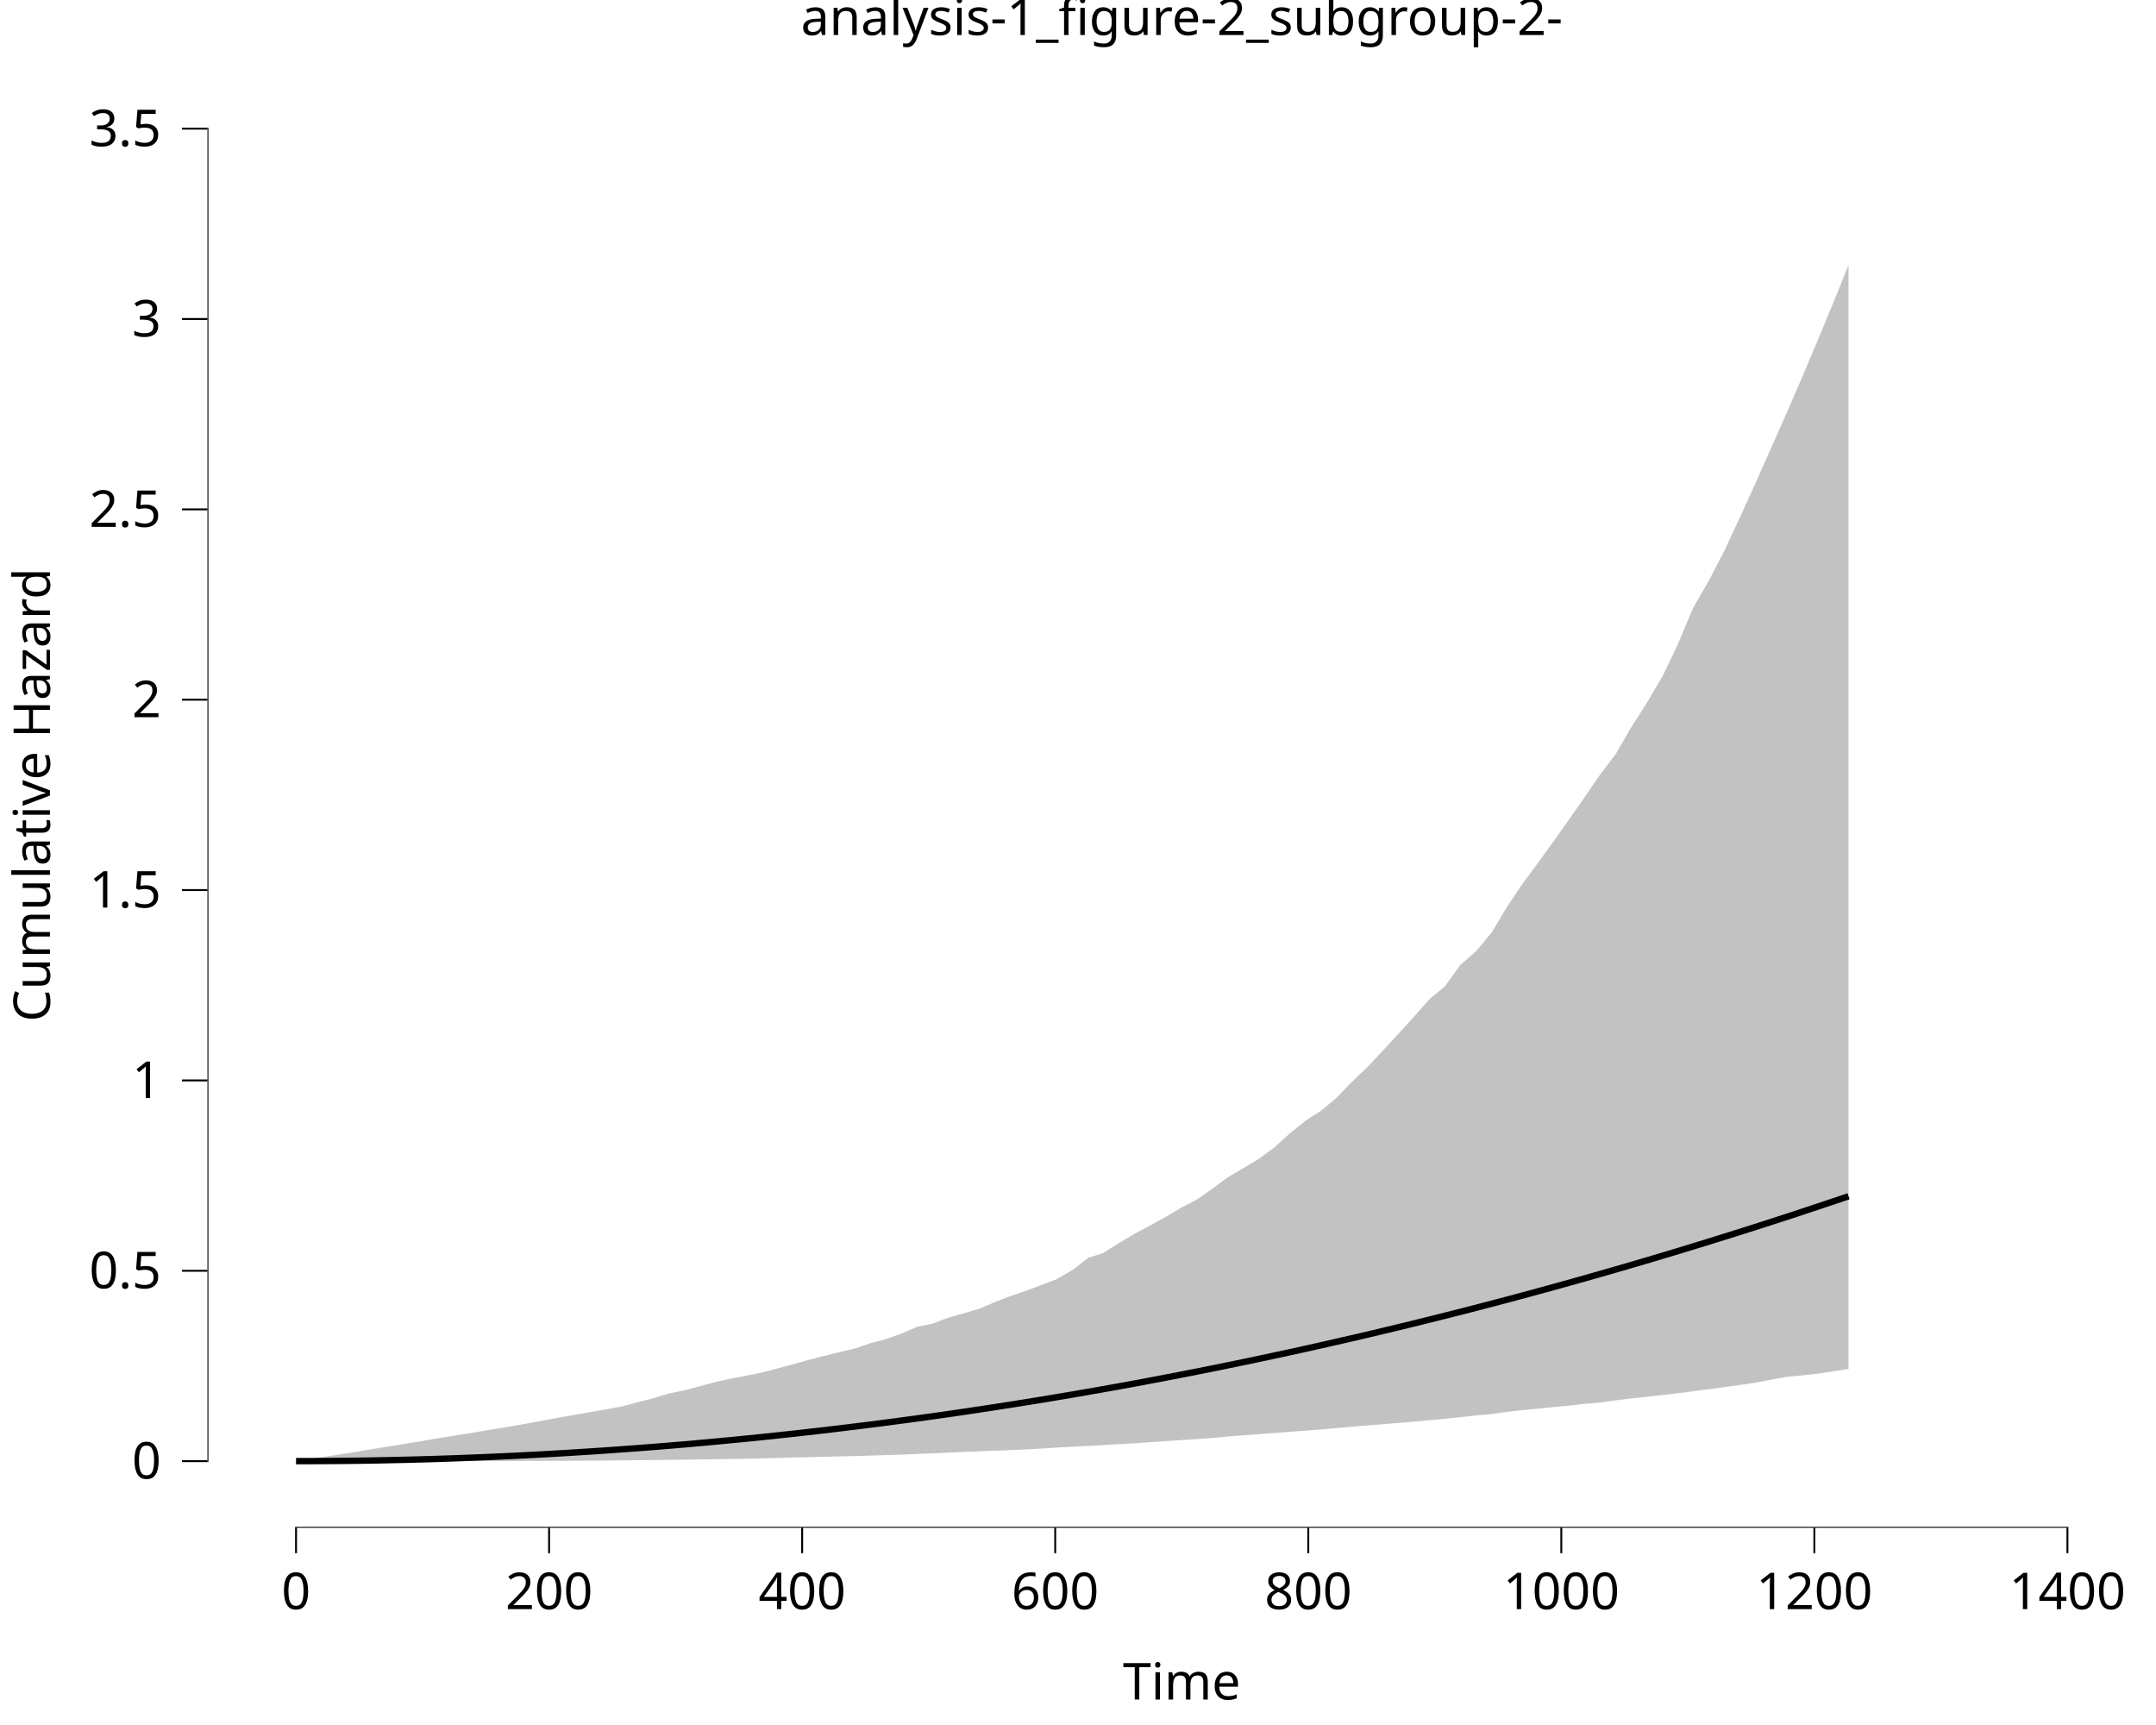
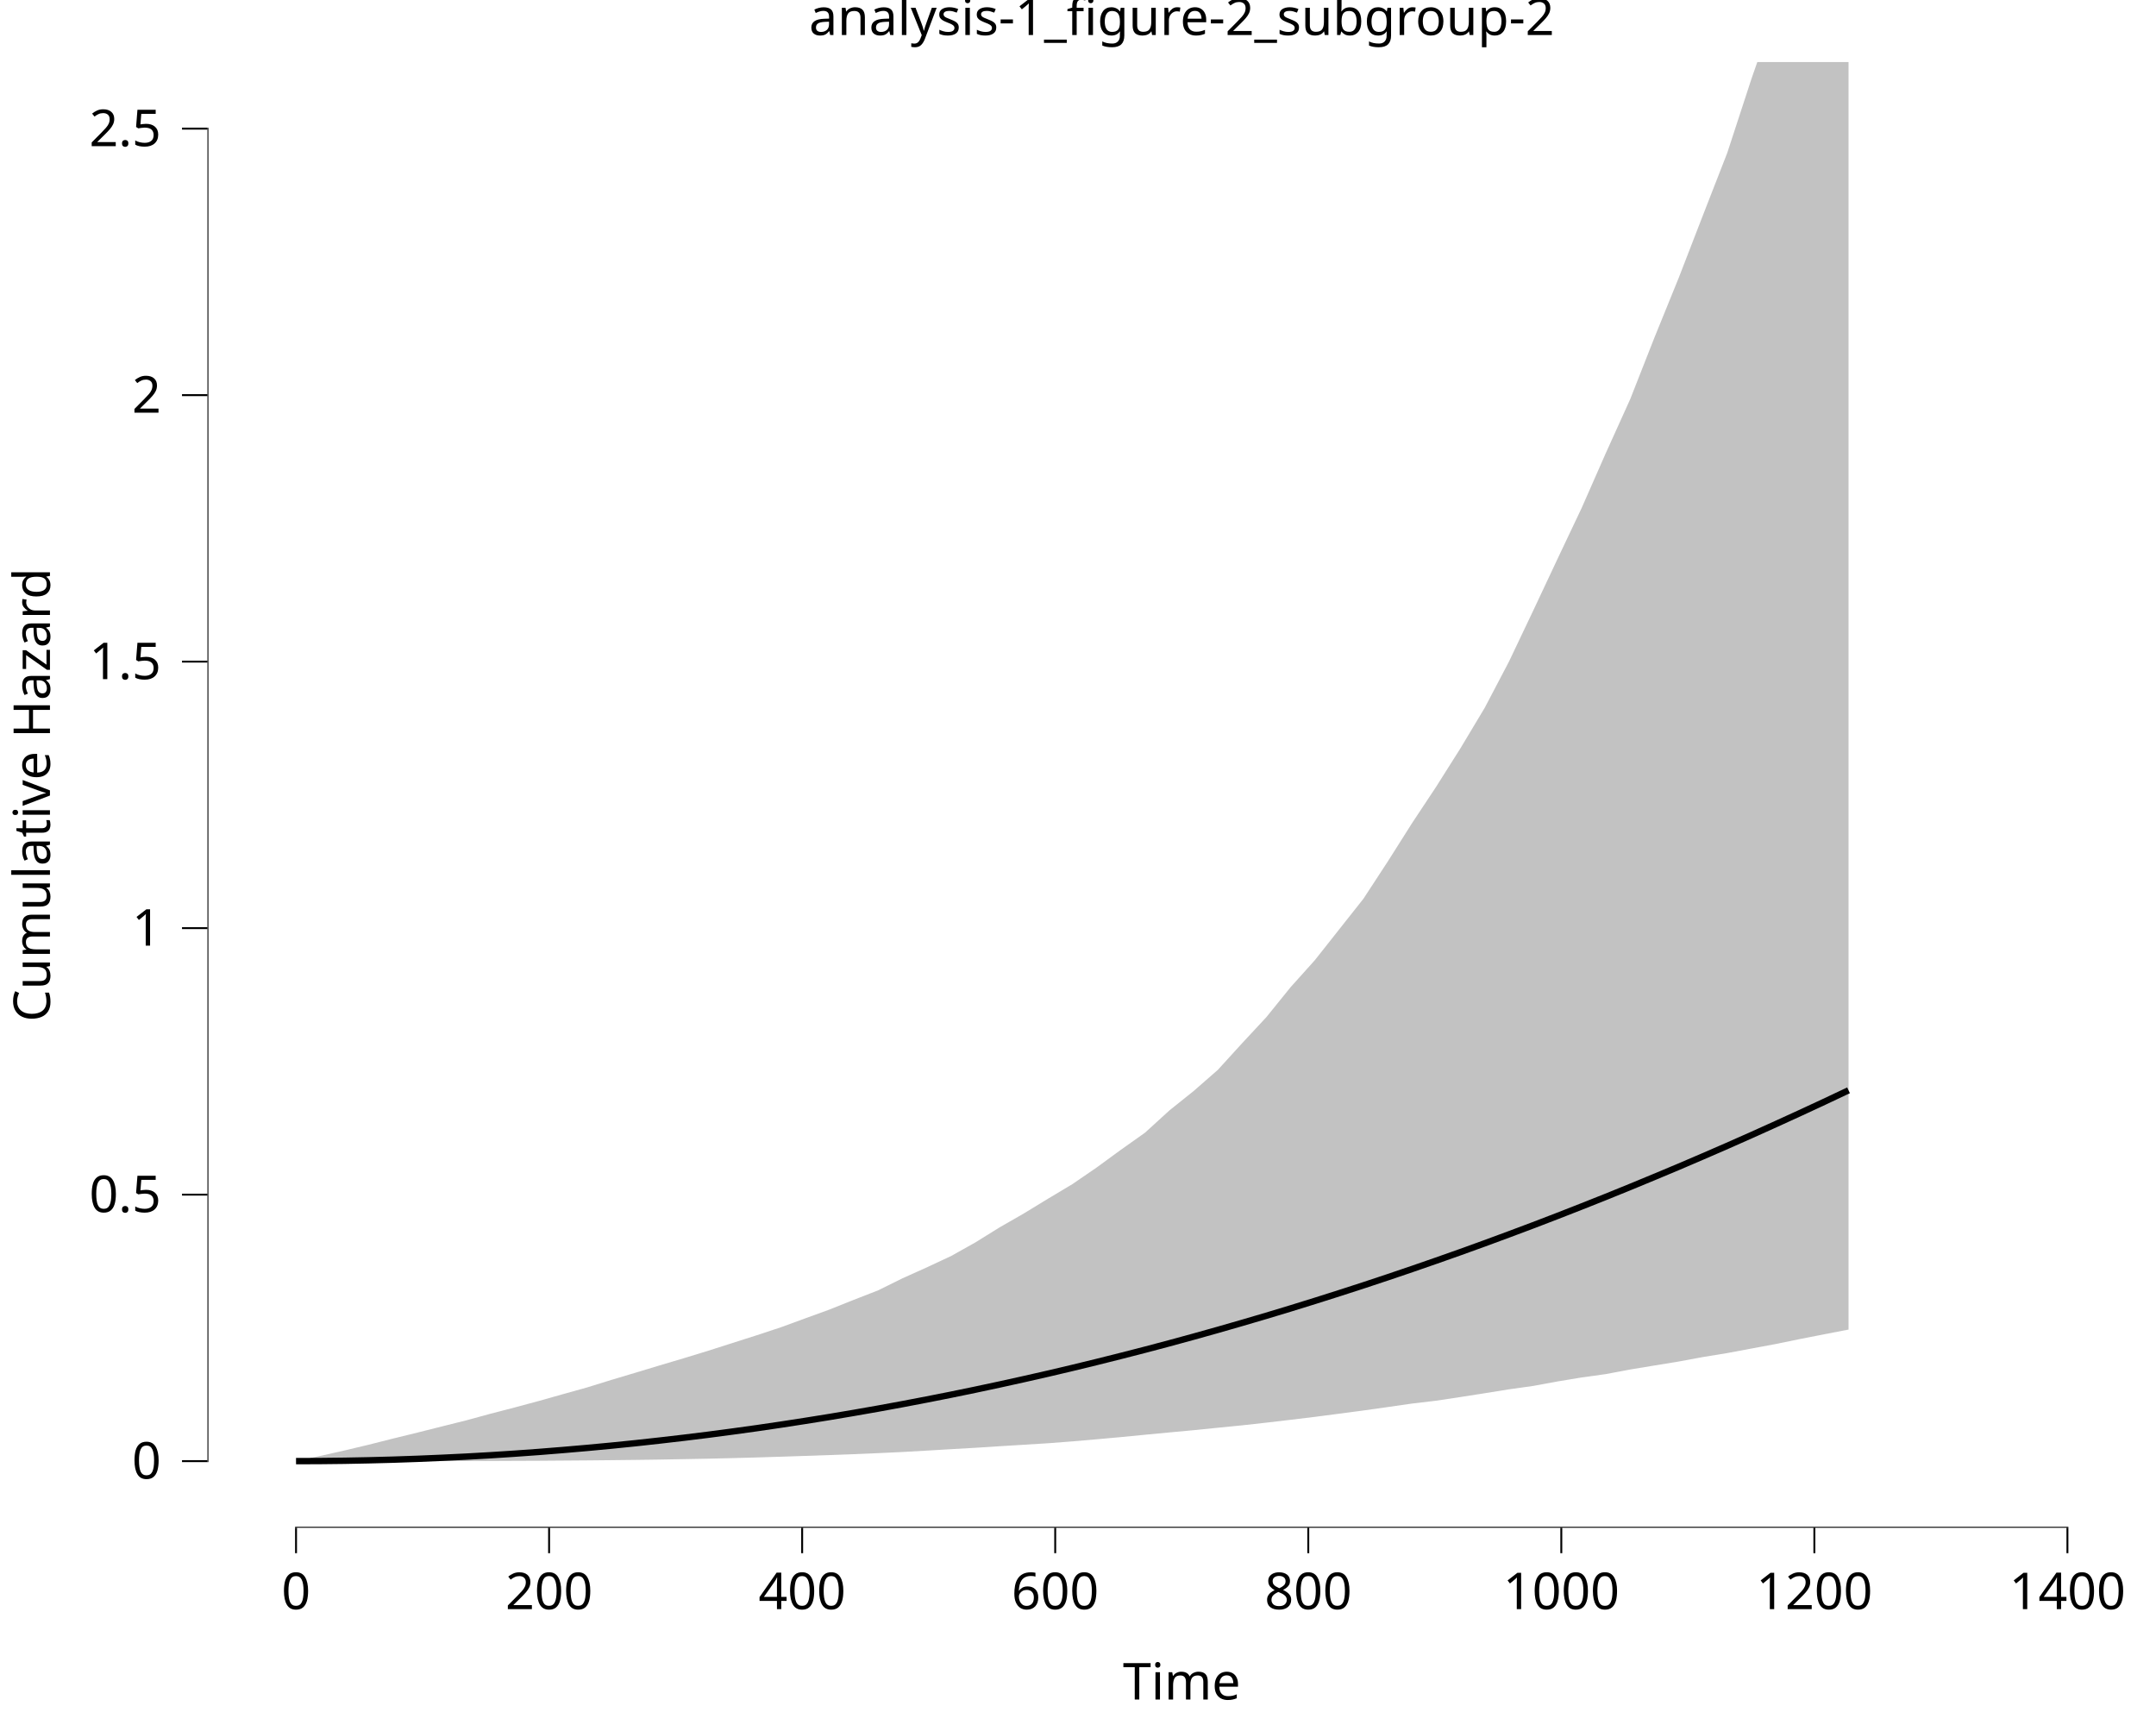
<svg xmlns="http://www.w3.org/2000/svg" class="svglite" data-engine-version="2.0" width="720.00pt" height="576.00pt" viewBox="0 0 720.00 576.00">
  <defs>
    <style type="text/css">
    .svglite line, .svglite polyline, .svglite polygon, .svglite path, .svglite rect, .svglite circle {
      fill: none;
      stroke: #000000;
      stroke-linecap: round;
      stroke-linejoin: round;
      stroke-miterlimit: 10.00;
    }
  </style>
  </defs>
  <rect width="100%" height="100%" style="stroke: none; fill: #FFFFFF;" />
  <defs>
    <clipPath id="cpMC4wMHw3MjAuMDB8MC4wMHw1NzYuMDA=">
      <rect x="0.00" y="0.00" width="720.00" height="576.00" />
    </clipPath>
  </defs>
  <g clip-path="url(#cpMC4wMHw3MjAuMDB8MC4wMHw1NzYuMDA=)">
    <rect x="-0" y="0.00" width="720.00" height="576.00" style="stroke-width: 10.67; stroke: none;" />
  </g>
  <defs>
    <clipPath id="cpNjkuMjh8NzIwLjAwfDIwLjcxfDUxMC4xNA==">
      <rect x="69.28" y="20.71" width="650.72" height="489.43" />
    </clipPath>
  </defs>
  <g clip-path="url(#cpNjkuMjh8NzIwLjAwfDIwLjcxfDUxMC4xNA==)">
    <rect x="69.28" y="20.71" width="650.72" height="489.43" style="stroke-width: 10.67; stroke: none;" />
-     <polygon points="98.86,487.89 103.93,487.14 109.43,486.29 114.50,485.49 119.57,484.68 124.64,483.83 130.13,482.94 135.20,482.13 140.27,481.31 145.34,480.41 150.83,479.54 155.91,478.72 160.98,477.87 166.47,476.96 171.54,476.13 176.61,475.22 181.68,474.27 187.17,473.25 192.24,472.37 197.31,471.49 202.38,470.61 207.88,469.58 212.95,468.21 218.02,466.94 223.09,465.37 228.58,464.24 233.65,462.89 238.72,461.53 244.22,460.30 249.29,459.37 254.36,458.31 259.43,456.99 264.92,455.53 269.99,454.10 275.06,452.79 280.13,451.56 285.63,450.25 290.70,448.49 295.77,447.16 301.26,445.21 306.33,443.02 311.40,442.01 316.47,440.04 321.96,438.47 327.03,437.01 332.11,434.83 337.18,432.86 342.67,431.00 347.74,429.08 352.81,427.17 358.30,423.98 363.37,420.02 368.44,418.37 373.51,415.17 379.01,411.92 384.08,409.19 389.15,406.43 394.22,403.41 399.71,400.53 404.78,396.99 409.85,393.21 414.92,390.22 420.42,386.94 425.49,383.22 430.56,378.62 436.05,374.17 441.12,370.92 446.19,366.70 451.26,361.45 456.76,356.18 461.83,350.80 466.90,345.32 471.97,339.75 477.46,333.55 482.53,329.35 487.60,322.28 493.09,317.47 498.16,311.34 503.24,302.87 508.31,295.31 513.80,287.86 518.87,280.85 523.94,273.71 529.01,266.44 534.50,258.43 539.57,251.82 544.64,243.03 549.72,235.07 555.21,225.83 560.28,215.24 565.35,203.11 570.84,193.58 575.91,183.78 580.98,172.91 586.05,161.77 591.55,149.40 596.62,137.97 601.69,126.27 606.76,114.30 612.25,101.03 617.32,88.50 617.32,457.12 612.25,457.90 606.76,458.73 601.69,459.27 596.62,459.75 591.55,460.68 586.05,461.75 580.98,462.46 575.91,463.16 570.84,463.85 565.35,464.57 560.28,465.23 555.21,465.83 549.72,466.43 544.64,466.96 539.57,467.60 534.50,468.29 529.01,468.78 523.94,469.35 518.87,469.85 513.80,470.34 508.31,470.86 503.24,471.44 498.16,472.17 493.09,472.61 487.60,473.22 482.53,473.75 477.46,474.22 471.97,474.72 466.90,475.14 461.83,475.56 456.76,475.96 451.26,476.41 446.19,476.87 441.12,477.31 436.05,477.70 430.56,478.12 425.49,478.50 420.42,478.88 414.92,479.30 409.85,479.68 404.78,480.18 399.71,480.53 394.22,480.88 389.15,481.21 384.08,481.57 379.01,481.91 373.51,482.24 368.44,482.53 363.37,482.81 358.30,483.08 352.81,483.37 347.74,483.69 342.67,483.98 337.18,484.22 332.11,484.42 327.03,484.61 321.96,484.80 316.47,485.05 311.40,485.29 306.33,485.48 301.26,485.72 295.77,485.88 290.70,486.03 285.63,486.19 280.13,486.32 275.06,486.44 269.99,486.56 264.92,486.69 259.43,486.84 254.36,486.98 249.29,487.08 244.22,487.17 238.72,487.25 233.65,487.33 228.58,487.40 223.09,487.47 218.02,487.53 212.95,487.59 207.88,487.65 202.38,487.69 197.31,487.72 192.24,487.75 187.17,487.78 181.68,487.80 176.61,487.82 171.54,487.83 166.47,487.85 160.98,487.86 155.91,487.87 150.83,487.88 145.34,487.88 140.27,487.89 135.20,487.89 130.13,487.89 124.64,487.89 119.57,487.89 114.50,487.89 109.43,487.89 103.93,487.89 98.86,487.89 " style="stroke-width: 0.00; stroke: none; stroke-linecap: butt; fill: #333333; fill-opacity: 0.30;" />
-     <polyline points="98.86,487.89 103.93,487.14 109.43,486.29 114.50,485.49 119.57,484.68 124.64,483.83 130.13,482.94 135.20,482.13 140.27,481.31 145.34,480.41 150.83,479.54 155.91,478.72 160.98,477.87 166.47,476.96 171.54,476.13 176.61,475.22 181.68,474.27 187.17,473.25 192.24,472.37 197.31,471.49 202.38,470.61 207.88,469.58 212.95,468.21 218.02,466.94 223.09,465.37 228.58,464.24 233.65,462.89 238.72,461.53 244.22,460.30 249.29,459.37 254.36,458.31 259.43,456.99 264.92,455.53 269.99,454.10 275.06,452.79 280.13,451.56 285.63,450.25 290.70,448.49 295.77,447.16 301.26,445.21 306.33,443.02 311.40,442.01 316.47,440.04 321.96,438.47 327.03,437.01 332.11,434.83 337.18,432.86 342.67,431.00 347.74,429.08 352.81,427.17 358.30,423.98 363.37,420.02 368.44,418.37 373.51,415.17 379.01,411.92 384.08,409.19 389.15,406.43 394.22,403.41 399.71,400.53 404.78,396.99 409.85,393.21 414.92,390.22 420.42,386.94 425.49,383.22 430.56,378.62 436.05,374.17 441.12,370.92 446.19,366.70 451.26,361.45 456.76,356.18 461.83,350.80 466.90,345.32 471.97,339.75 477.46,333.55 482.53,329.35 487.60,322.28 493.09,317.47 498.16,311.34 503.24,302.87 508.31,295.31 513.80,287.86 518.87,280.85 523.94,273.71 529.01,266.44 534.50,258.43 539.57,251.82 544.64,243.03 549.72,235.07 555.21,225.83 560.28,215.24 565.35,203.11 570.84,193.58 575.91,183.78 580.98,172.91 586.05,161.77 591.55,149.40 596.62,137.97 601.69,126.27 606.76,114.30 612.25,101.03 617.32,88.50 " style="stroke-width: 1.07; stroke: none; stroke-linecap: butt;" />
-     <polyline points="617.32,457.12 612.25,457.90 606.76,458.73 601.69,459.27 596.62,459.75 591.55,460.68 586.05,461.75 580.98,462.46 575.91,463.16 570.84,463.85 565.35,464.57 560.28,465.23 555.21,465.83 549.72,466.43 544.64,466.96 539.57,467.60 534.50,468.29 529.01,468.78 523.94,469.35 518.87,469.85 513.80,470.34 508.31,470.86 503.24,471.44 498.16,472.17 493.09,472.61 487.60,473.22 482.53,473.75 477.46,474.22 471.97,474.72 466.90,475.14 461.83,475.56 456.76,475.96 451.26,476.41 446.19,476.87 441.12,477.31 436.05,477.70 430.56,478.12 425.49,478.50 420.42,478.88 414.92,479.30 409.85,479.68 404.78,480.18 399.71,480.53 394.22,480.88 389.15,481.21 384.08,481.57 379.01,481.91 373.51,482.24 368.44,482.53 363.37,482.81 358.30,483.08 352.81,483.37 347.74,483.69 342.67,483.98 337.18,484.22 332.11,484.42 327.03,484.61 321.96,484.80 316.47,485.05 311.40,485.29 306.33,485.48 301.26,485.72 295.77,485.88 290.70,486.03 285.63,486.19 280.13,486.32 275.06,486.44 269.99,486.56 264.92,486.69 259.43,486.84 254.36,486.98 249.29,487.08 244.22,487.17 238.72,487.25 233.65,487.33 228.58,487.40 223.09,487.47 218.02,487.53 212.95,487.59 207.88,487.65 202.38,487.69 197.31,487.72 192.24,487.75 187.17,487.78 181.68,487.80 176.61,487.82 171.54,487.83 166.47,487.85 160.98,487.86 155.91,487.87 150.83,487.88 145.34,487.88 140.27,487.89 135.20,487.89 130.13,487.89 124.64,487.89 119.57,487.89 114.50,487.89 109.43,487.89 103.93,487.89 98.86,487.89 " style="stroke-width: 1.07; stroke: none; stroke-linecap: butt;" />
-     <polyline points="98.86,487.89 103.93,487.88 109.43,487.85 114.50,487.81 119.57,487.75 124.64,487.67 130.13,487.56 135.20,487.45 140.27,487.32 145.34,487.17 150.83,486.99 155.91,486.80 160.98,486.60 166.47,486.36 171.54,486.13 176.61,485.87 181.68,485.60 187.17,485.29 192.24,484.98 197.31,484.66 202.38,484.32 207.88,483.93 212.95,483.56 218.02,483.17 223.09,482.76 228.58,482.30 233.65,481.85 238.72,481.39 244.22,480.87 249.29,480.38 254.36,479.86 259.43,479.33 264.92,478.74 269.99,478.17 275.06,477.59 280.13,476.99 285.63,476.32 290.70,475.69 295.77,475.04 301.26,474.31 306.33,473.63 311.40,472.93 316.47,472.21 321.96,471.41 327.03,470.65 332.11,469.88 337.18,469.09 342.67,468.22 347.74,467.40 352.81,466.55 358.30,465.63 363.37,464.75 368.44,463.86 373.51,462.95 379.01,461.95 384.08,461.00 389.15,460.04 394.22,459.06 399.71,457.98 404.78,456.97 409.85,455.94 414.92,454.90 420.42,453.74 425.49,452.66 430.56,451.57 436.05,450.36 441.12,449.22 446.19,448.07 451.26,446.91 456.76,445.63 461.83,444.42 466.90,443.21 471.97,441.97 477.46,440.61 482.53,439.34 487.60,438.06 493.09,436.65 498.16,435.32 503.24,433.99 508.31,432.63 513.80,431.14 518.87,429.75 523.94,428.35 529.01,426.92 534.50,425.36 539.57,423.90 544.64,422.43 549.72,420.94 555.21,419.30 560.28,417.78 565.35,416.23 570.84,414.54 575.91,412.96 580.98,411.37 586.05,409.76 591.55,407.99 596.62,406.35 601.69,404.68 606.76,403.00 612.25,401.16 617.32,399.45 " style="stroke-width: 2.13; stroke-linecap: butt;" />
+     <polygon points="98.86,487.89 106.96,486.15 115.06,484.33 123.16,482.40 131.27,480.35 139.37,478.37 147.47,476.33 155.57,474.31 163.67,472.10 171.77,470.00 179.87,467.82 187.97,465.54 196.07,463.28 204.17,460.77 212.27,458.35 220.38,455.90 228.48,453.49 236.58,451.01 244.68,448.42 252.78,445.84 260.88,443.16 268.98,440.19 277.08,437.25 285.18,434.01 293.28,430.85 301.39,426.84 309.49,423.20 317.59,419.42 325.69,414.88 333.79,409.85 341.89,405.20 349.99,400.26 358.09,395.42 366.19,389.87 374.29,383.95 382.39,378.21 390.50,370.81 398.60,364.32 406.70,357.24 414.80,348.35 422.90,339.65 431.00,329.63 439.10,320.61 447.20,310.36 455.30,300.13 463.40,287.74 471.51,274.93 479.61,262.70 487.71,249.88 495.81,236.37 503.91,220.94 512.01,203.91 520.11,186.68 528.21,169.59 536.31,151.19 544.41,133.29 552.51,112.70 560.62,92.75 568.72,71.82 576.82,51.05 584.92,26.27 593.02,3.01 601.12,-19.66 609.22,-44.50 617.32,-71.29 617.32,443.96 609.22,445.53 601.12,447.12 593.02,448.78 584.92,450.29 576.82,451.81 568.72,453.13 560.62,454.63 552.51,455.96 544.41,457.29 536.31,458.82 528.21,459.95 520.11,461.29 512.01,462.78 503.91,463.92 495.81,465.22 487.71,466.49 479.61,467.71 471.51,468.67 463.40,469.84 455.30,470.98 447.20,472.05 439.10,473.11 431.00,474.09 422.90,475.04 414.80,475.94 406.70,476.74 398.60,477.56 390.50,478.31 382.39,479.08 374.29,479.87 366.19,480.60 358.09,481.30 349.99,481.92 341.89,482.42 333.79,482.92 325.69,483.44 317.59,483.90 309.49,484.38 301.39,484.84 293.28,485.22 285.18,485.56 277.08,485.86 268.98,486.14 260.88,486.41 252.78,486.66 244.68,486.88 236.58,487.07 228.48,487.22 220.38,487.37 212.27,487.48 204.17,487.57 196.07,487.65 187.97,487.71 179.87,487.77 171.77,487.80 163.67,487.84 155.57,487.86 147.47,487.87 139.37,487.88 131.27,487.89 123.16,487.89 115.06,487.89 106.96,487.89 98.86,487.89 " style="stroke-width: 0.00; stroke: none; stroke-linecap: butt; fill: #333333; fill-opacity: 0.30;" />
+     <polyline points="98.86,487.89 106.96,486.15 115.06,484.33 123.16,482.40 131.27,480.35 139.37,478.37 147.47,476.33 155.57,474.31 163.67,472.10 171.77,470.00 179.87,467.82 187.97,465.54 196.07,463.28 204.17,460.77 212.27,458.35 220.38,455.90 228.48,453.49 236.58,451.01 244.68,448.42 252.78,445.84 260.88,443.16 268.98,440.19 277.08,437.25 285.18,434.01 293.28,430.85 301.39,426.84 309.49,423.20 317.59,419.42 325.69,414.88 333.79,409.85 341.89,405.20 349.99,400.26 358.09,395.42 366.19,389.87 374.29,383.95 382.39,378.21 390.50,370.81 398.60,364.32 406.70,357.24 414.80,348.35 422.90,339.65 431.00,329.63 439.10,320.61 447.20,310.36 455.30,300.13 463.40,287.74 471.51,274.93 479.61,262.70 487.71,249.88 495.81,236.37 503.91,220.94 512.01,203.91 520.11,186.68 528.21,169.59 536.31,151.19 544.41,133.29 552.51,112.70 560.62,92.75 568.72,71.82 576.82,51.05 584.92,26.27 593.02,3.01 601.12,-19.66 609.22,-44.50 617.32,-71.29 " style="stroke-width: 1.07; stroke: none; stroke-linecap: butt;" />
+     <polyline points="617.32,443.96 609.22,445.53 601.12,447.12 593.02,448.78 584.92,450.29 576.82,451.81 568.72,453.13 560.62,454.63 552.51,455.96 544.41,457.29 536.31,458.82 528.21,459.95 520.11,461.29 512.01,462.78 503.91,463.92 495.81,465.22 487.71,466.49 479.61,467.71 471.51,468.67 463.40,469.84 455.30,470.98 447.20,472.05 439.10,473.11 431.00,474.09 422.90,475.04 414.80,475.94 406.70,476.74 398.60,477.56 390.50,478.31 382.39,479.08 374.29,479.87 366.19,480.60 358.09,481.30 349.99,481.92 341.89,482.42 333.79,482.92 325.69,483.44 317.59,483.90 309.49,484.38 301.39,484.84 293.28,485.22 285.18,485.56 277.08,485.86 268.98,486.14 260.88,486.41 252.78,486.66 244.68,486.88 236.58,487.07 228.48,487.22 220.38,487.37 212.27,487.48 204.17,487.57 196.07,487.65 187.97,487.71 179.87,487.77 171.77,487.80 163.67,487.84 155.57,487.86 147.47,487.87 139.37,487.88 131.27,487.89 123.16,487.89 115.06,487.89 106.96,487.89 98.86,487.89 " style="stroke-width: 1.07; stroke: none; stroke-linecap: butt;" />
+     <polyline points="98.86,487.89 106.96,487.86 115.06,487.77 123.16,487.61 131.27,487.40 139.37,487.12 147.47,486.78 155.57,486.39 163.67,485.93 171.77,485.41 179.87,484.83 187.97,484.18 196.07,483.48 204.17,482.72 212.27,481.90 220.38,481.01 228.48,480.07 236.58,479.07 244.68,478.00 252.78,476.88 260.88,475.69 268.98,474.44 277.08,473.14 285.18,471.77 293.28,470.35 301.39,468.86 309.49,467.31 317.59,465.71 325.69,464.04 333.79,462.31 341.89,460.52 349.99,458.68 358.09,456.77 366.19,454.80 374.29,452.77 382.39,450.69 390.50,448.54 398.60,446.33 406.70,444.06 414.80,441.73 422.90,439.35 431.00,436.90 439.10,434.39 447.20,431.82 455.30,429.20 463.40,426.51 471.51,423.76 479.61,420.95 487.71,418.09 495.81,415.16 503.91,412.17 512.01,409.13 520.11,406.02 528.21,402.85 536.31,399.63 544.41,396.34 552.51,392.99 560.62,389.59 568.72,386.12 576.82,382.60 584.92,379.01 593.02,375.36 601.12,371.66 609.22,367.90 617.32,364.07 " style="stroke-width: 2.13; stroke-linecap: butt;" />
    <line x1="98.54" y1="510.14" x2="690.74" y2="510.14" style="stroke-width: 0.64; stroke-linecap: butt;" />
    <line x1="69.28" y1="488.21" x2="69.28" y2="42.64" style="stroke-width: 0.64; stroke-linecap: butt;" />
    <rect x="69.28" y="20.71" width="650.72" height="489.43" style="stroke-width: 0.00; stroke: none;" />
  </g>
  <g clip-path="url(#cpMC4wMHw3MjAuMDB8MC4wMHw1NzYuMDA=)">
    <polyline points="69.28,510.14 69.28,20.71 " style="stroke-width: 0.00; stroke: none; stroke-linecap: butt;" />
    <text x="53.81" y="493.74" text-anchor="end" style="font-size: 17.00px; font-family: sans;" textLength="9.46px" lengthAdjust="spacingAndGlyphs">0</text>
-     <text x="53.81" y="430.18" text-anchor="end" style="font-size: 17.00px; font-family: sans;" textLength="23.63px" lengthAdjust="spacingAndGlyphs">0.5</text>
-     <text x="53.81" y="366.62" text-anchor="end" style="font-size: 17.00px; font-family: sans;" textLength="9.46px" lengthAdjust="spacingAndGlyphs">1</text>
-     <text x="53.81" y="303.05" text-anchor="end" style="font-size: 17.00px; font-family: sans;" textLength="23.63px" lengthAdjust="spacingAndGlyphs">1.5</text>
-     <text x="53.81" y="239.49" text-anchor="end" style="font-size: 17.00px; font-family: sans;" textLength="9.46px" lengthAdjust="spacingAndGlyphs">2</text>
-     <text x="53.81" y="175.93" text-anchor="end" style="font-size: 17.00px; font-family: sans;" textLength="23.63px" lengthAdjust="spacingAndGlyphs">2.5</text>
-     <text x="53.81" y="112.37" text-anchor="end" style="font-size: 17.00px; font-family: sans;" textLength="9.46px" lengthAdjust="spacingAndGlyphs">3</text>
-     <text x="53.81" y="48.80" text-anchor="end" style="font-size: 17.00px; font-family: sans;" textLength="23.63px" lengthAdjust="spacingAndGlyphs">3.5</text>
+     <text x="53.81" y="404.75" text-anchor="end" style="font-size: 17.00px; font-family: sans;" textLength="23.63px" lengthAdjust="spacingAndGlyphs">0.5</text>
+     <text x="53.81" y="315.77" text-anchor="end" style="font-size: 17.00px; font-family: sans;" textLength="9.46px" lengthAdjust="spacingAndGlyphs">1</text>
+     <text x="53.81" y="226.78" text-anchor="end" style="font-size: 17.00px; font-family: sans;" textLength="23.63px" lengthAdjust="spacingAndGlyphs">1.5</text>
+     <text x="53.81" y="137.79" text-anchor="end" style="font-size: 17.00px; font-family: sans;" textLength="9.46px" lengthAdjust="spacingAndGlyphs">2</text>
+     <text x="53.81" y="48.80" text-anchor="end" style="font-size: 17.00px; font-family: sans;" textLength="23.63px" lengthAdjust="spacingAndGlyphs">2.5</text>
    <polyline points="60.78,487.89 69.28,487.89 " style="stroke-width: 0.64; stroke-linecap: butt;" />
-     <polyline points="60.78,424.33 69.28,424.33 " style="stroke-width: 0.64; stroke-linecap: butt;" />
-     <polyline points="60.78,360.77 69.28,360.77 " style="stroke-width: 0.64; stroke-linecap: butt;" />
-     <polyline points="60.78,297.21 69.28,297.21 " style="stroke-width: 0.64; stroke-linecap: butt;" />
-     <polyline points="60.78,233.64 69.28,233.64 " style="stroke-width: 0.64; stroke-linecap: butt;" />
-     <polyline points="60.78,170.08 69.28,170.08 " style="stroke-width: 0.64; stroke-linecap: butt;" />
-     <polyline points="60.78,106.52 69.28,106.52 " style="stroke-width: 0.64; stroke-linecap: butt;" />
+     <polyline points="60.78,398.91 69.28,398.91 " style="stroke-width: 0.64; stroke-linecap: butt;" />
+     <polyline points="60.78,309.92 69.28,309.92 " style="stroke-width: 0.64; stroke-linecap: butt;" />
+     <polyline points="60.78,220.93 69.28,220.93 " style="stroke-width: 0.64; stroke-linecap: butt;" />
+     <polyline points="60.78,131.94 69.28,131.94 " style="stroke-width: 0.64; stroke-linecap: butt;" />
    <polyline points="60.78,42.95 69.28,42.95 " style="stroke-width: 0.64; stroke-linecap: butt;" />
    <polyline points="69.28,510.14 720.00,510.14 " style="stroke-width: 0.00; stroke: none; stroke-linecap: butt;" />
    <polyline points="98.86,518.64 98.86,510.14 " style="stroke-width: 0.64; stroke-linecap: butt;" />
    <polyline points="183.37,518.64 183.37,510.14 " style="stroke-width: 0.64; stroke-linecap: butt;" />
    <polyline points="267.88,518.64 267.88,510.14 " style="stroke-width: 0.64; stroke-linecap: butt;" />
    <polyline points="352.39,518.64 352.39,510.14 " style="stroke-width: 0.64; stroke-linecap: butt;" />
    <polyline points="436.90,518.64 436.90,510.14 " style="stroke-width: 0.64; stroke-linecap: butt;" />
    <polyline points="521.40,518.64 521.40,510.14 " style="stroke-width: 0.64; stroke-linecap: butt;" />
    <polyline points="605.91,518.64 605.91,510.14 " style="stroke-width: 0.64; stroke-linecap: butt;" />
    <polyline points="690.42,518.64 690.42,510.14 " style="stroke-width: 0.64; stroke-linecap: butt;" />
    <text x="98.86" y="537.32" text-anchor="middle" style="font-size: 17.00px; font-family: sans;" textLength="9.46px" lengthAdjust="spacingAndGlyphs">0</text>
    <text x="183.37" y="537.32" text-anchor="middle" style="font-size: 17.00px; font-family: sans;" textLength="28.37px" lengthAdjust="spacingAndGlyphs">200</text>
    <text x="267.88" y="537.32" text-anchor="middle" style="font-size: 17.00px; font-family: sans;" textLength="28.37px" lengthAdjust="spacingAndGlyphs">400</text>
    <text x="352.39" y="537.32" text-anchor="middle" style="font-size: 17.00px; font-family: sans;" textLength="28.37px" lengthAdjust="spacingAndGlyphs">600</text>
    <text x="436.90" y="537.32" text-anchor="middle" style="font-size: 17.00px; font-family: sans;" textLength="28.37px" lengthAdjust="spacingAndGlyphs">800</text>
    <text x="521.40" y="537.32" text-anchor="middle" style="font-size: 17.00px; font-family: sans;" textLength="37.82px" lengthAdjust="spacingAndGlyphs">1000</text>
    <text x="605.91" y="537.32" text-anchor="middle" style="font-size: 17.00px; font-family: sans;" textLength="37.82px" lengthAdjust="spacingAndGlyphs">1200</text>
    <text x="690.42" y="537.32" text-anchor="middle" style="font-size: 17.00px; font-family: sans;" textLength="37.82px" lengthAdjust="spacingAndGlyphs">1400</text>
    <text x="394.64" y="567.49" text-anchor="middle" style="font-size: 17.00px; font-family: sans;" textLength="37.78px" lengthAdjust="spacingAndGlyphs">Time</text>
    <text transform="translate(16.68,265.42) rotate(-90)" text-anchor="middle" style="font-size: 17.00px; font-family: sans;" textLength="144.59px" lengthAdjust="spacingAndGlyphs">Cumulative Hazard</text>
-     <text x="394.64" y="11.70" text-anchor="middle" style="font-size: 17.00px; font-family: sans;" textLength="244.78px" lengthAdjust="spacingAndGlyphs">analysis-1_figure-2_subgroup-2-</text>
+     <text x="394.64" y="11.70" text-anchor="middle" style="font-size: 17.00px; font-family: sans;" textLength="239.12px" lengthAdjust="spacingAndGlyphs">analysis-1_figure-2_subgroup-2</text>
  </g>
</svg>
